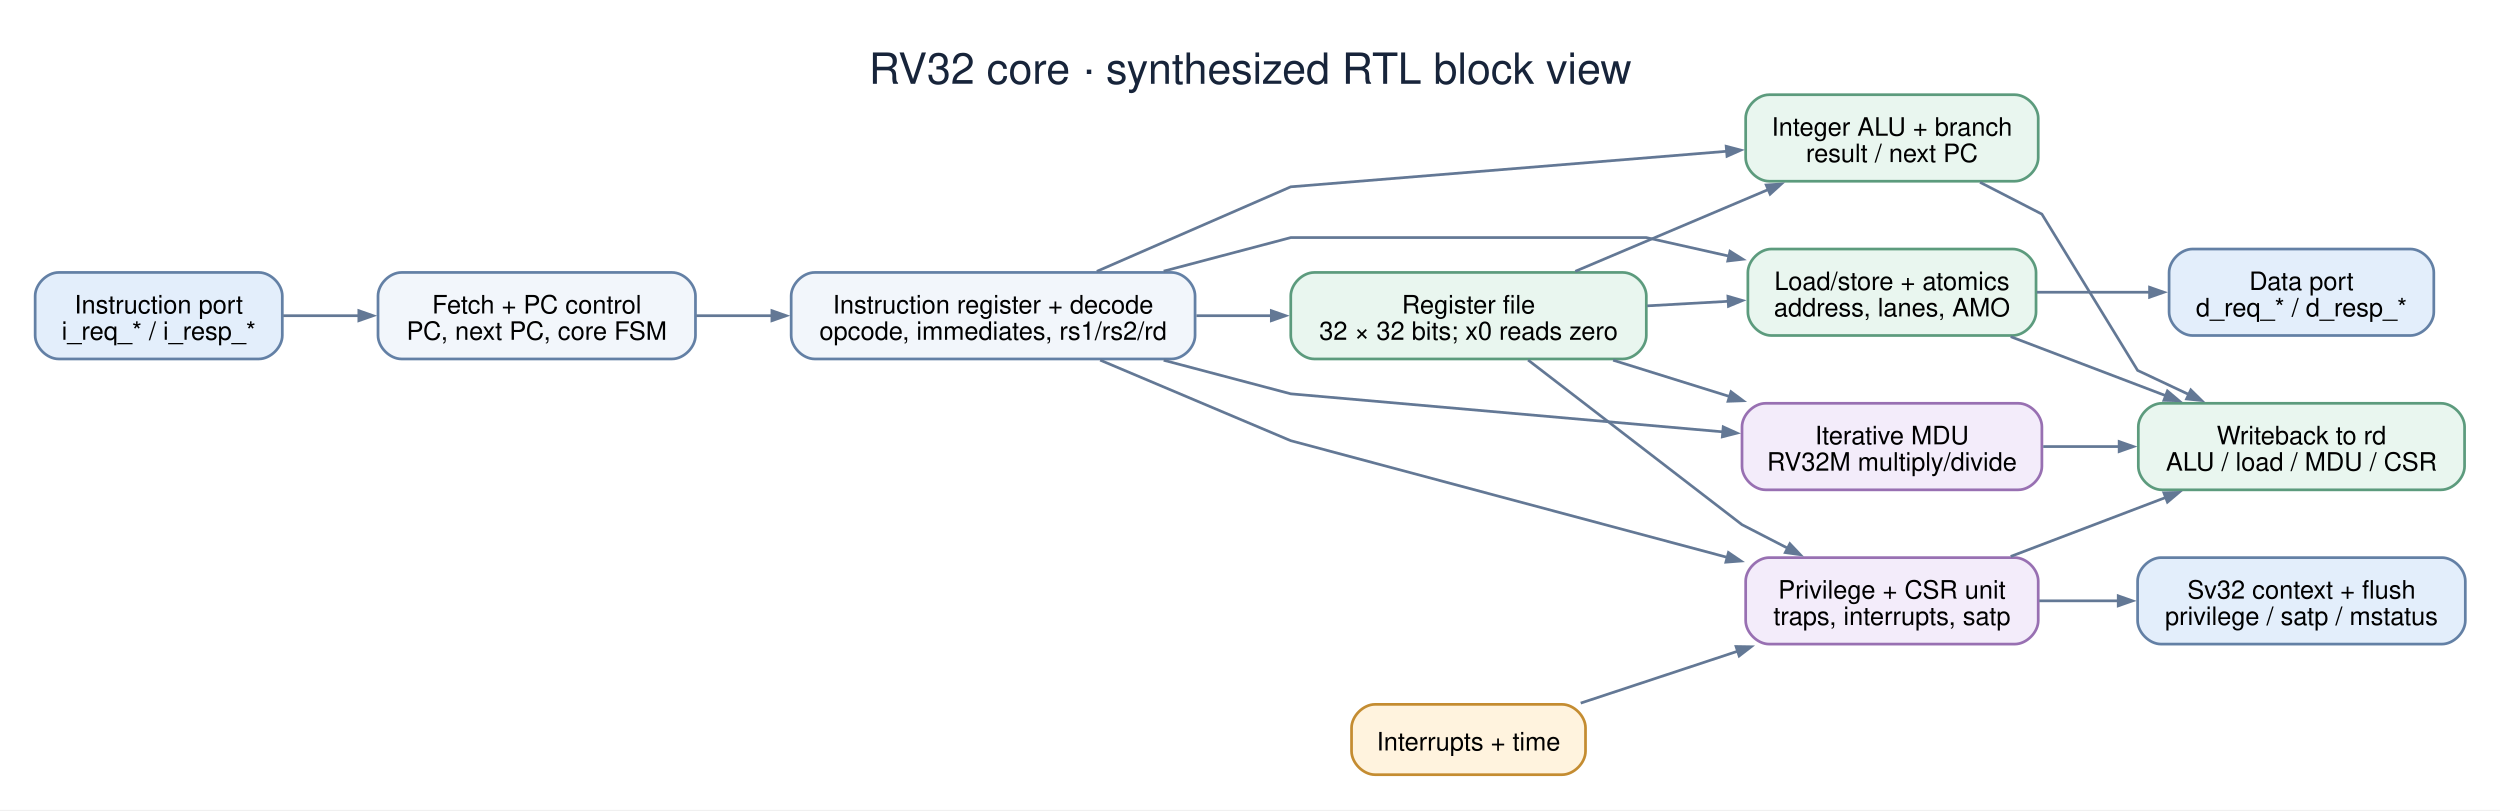
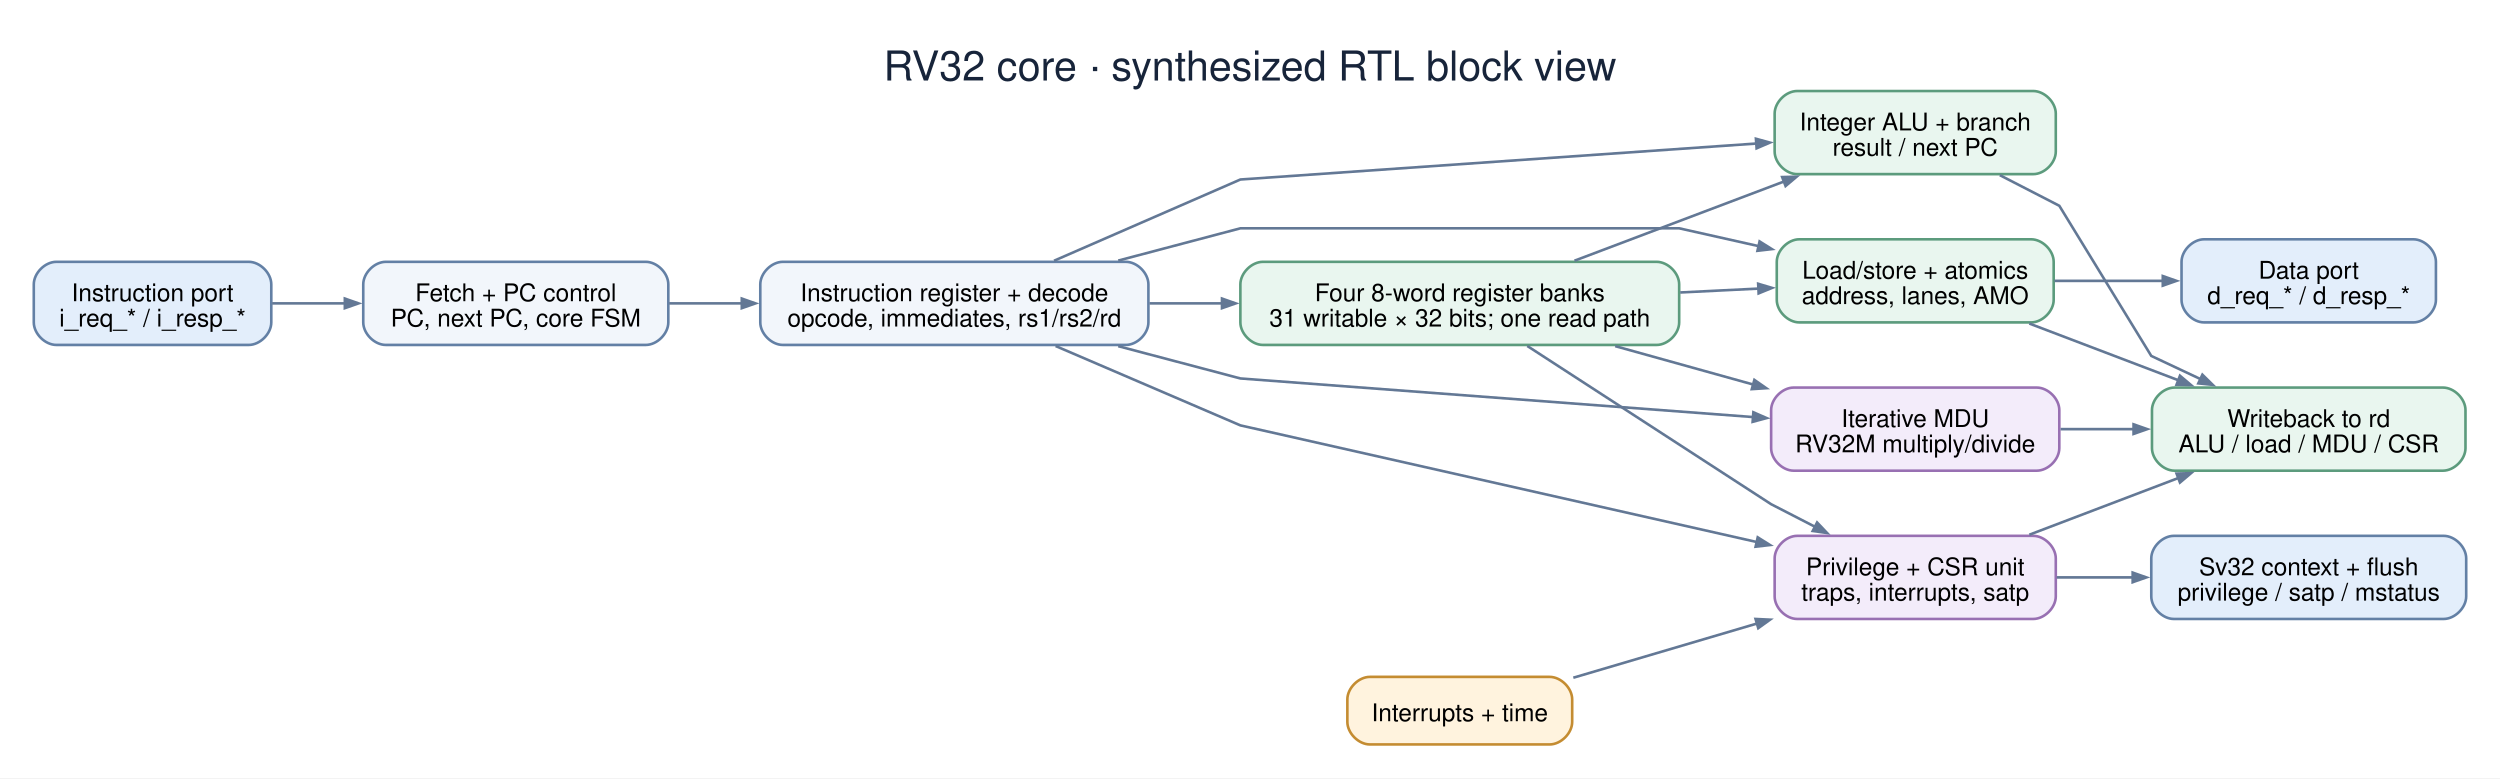
- <svg xmlns="http://www.w3.org/2000/svg" width="1280pt" height="415pt" viewBox="0.00 0.00 1280.00 415.00">
+ <svg xmlns="http://www.w3.org/2000/svg" width="1332pt" height="415pt" viewBox="0.00 0.00 1332.00 415.00">
  <g id="graph0" class="graph" transform="scale(1 1) rotate(0) translate(18 396.64)">
-     <polygon fill="white" stroke="none" points="-18,18 -18,-396.64 1262.24,-396.64 1262.24,18 -18,18" />
-     <text xml:space="preserve" text-anchor="middle" x="622.12" y="-353.74" font-family="Helvetica,sans-Serif" font-size="22.00" fill="#17243a">RV32 core · synthesized RTL block view</text>
+     <polygon fill="white" stroke="none" points="-18,18 -18,-396.64 1313.99,-396.64 1313.99,18 -18,18" />
+     <text xml:space="preserve" text-anchor="middle" x="647.99" y="-353.74" font-family="Helvetica,sans-Serif" font-size="22.00" fill="#17243a">RV32 core · synthesized RTL block view</text>
    <g id="node1" class="node">
      <path fill="#e3eefb" stroke="#6380a5" stroke-width="1.4" d="M114.54,-257.14C114.54,-257.14 12,-257.14 12,-257.14 6,-257.14 0,-251.14 0,-245.14 0,-245.14 0,-224.86 0,-224.86 0,-218.86 6,-212.86 12,-212.86 12,-212.86 114.54,-212.86 114.54,-212.86 120.54,-212.86 126.54,-218.86 126.54,-224.86 126.54,-224.86 126.54,-245.14 126.54,-245.14 126.54,-251.14 120.54,-257.14 114.54,-257.14" />
      <text xml:space="preserve" text-anchor="middle" x="63.27" y="-236.15" font-family="Helvetica,sans-Serif" font-size="13.00">Instruction port</text>
      <text xml:space="preserve" text-anchor="middle" x="63.27" y="-222.65" font-family="Helvetica,sans-Serif" font-size="13.00">i_req_* / i_resp_*</text>
    </g>
    <g id="node2" class="node">
      <path fill="#f2f6fb" stroke="#6380a5" stroke-width="1.4" d="M326.08,-257.14C326.08,-257.14 187.54,-257.14 187.54,-257.14 181.54,-257.14 175.54,-251.14 175.54,-245.14 175.54,-245.14 175.54,-224.86 175.54,-224.86 175.54,-218.86 181.54,-212.86 187.54,-212.86 187.54,-212.86 326.08,-212.86 326.08,-212.86 332.08,-212.86 338.08,-218.86 338.08,-224.86 338.08,-224.86 338.08,-245.14 338.08,-245.14 338.08,-251.14 332.08,-257.14 326.08,-257.14" />
      <text xml:space="preserve" text-anchor="middle" x="256.81" y="-236.15" font-family="Helvetica,sans-Serif" font-size="13.00">Fetch + PC control</text>
      <text xml:space="preserve" text-anchor="middle" x="256.81" y="-222.65" font-family="Helvetica,sans-Serif" font-size="13.00">PC, next PC, core FSM</text>
    </g>
    <g id="edge4" class="edge">
      <path fill="none" stroke="#637895" stroke-width="1.4" d="M126.99,-235C139.49,-235 152.84,-235 166.04,-235" />
      <polygon fill="#637895" stroke="#637895" stroke-width="1.4" points="165.73,-237.56 173.03,-235 165.73,-232.45 165.73,-237.56" />
    </g>
    <g id="node3" class="node">
      <path fill="#f2f6fb" stroke="#6380a5" stroke-width="1.4" d="M581.87,-257.14C581.87,-257.14 399.08,-257.14 399.08,-257.14 393.08,-257.14 387.08,-251.14 387.08,-245.14 387.08,-245.14 387.08,-224.86 387.08,-224.86 387.08,-218.86 393.08,-212.86 399.08,-212.86 399.08,-212.86 581.87,-212.86 581.87,-212.86 587.87,-212.86 593.87,-218.86 593.87,-224.86 593.87,-224.86 593.87,-245.14 593.87,-245.14 593.87,-251.14 587.87,-257.14 581.87,-257.14" />
      <text xml:space="preserve" text-anchor="middle" x="490.47" y="-236.15" font-family="Helvetica,sans-Serif" font-size="13.00">Instruction register + decode</text>
      <text xml:space="preserve" text-anchor="middle" x="490.47" y="-222.65" font-family="Helvetica,sans-Serif" font-size="13.00">opcode, immediates, rs1/rs2/rd</text>
    </g>
    <g id="edge5" class="edge">
      <path fill="none" stroke="#637895" stroke-width="1.4" d="M338.51,-235C351.14,-235 364.38,-235 377.55,-235" />
      <polygon fill="#637895" stroke="#637895" stroke-width="1.4" points="377.23,-237.56 384.53,-235 377.23,-232.45 377.23,-237.56" />
    </g>
    <g id="node4" class="node">
-       <path fill="#e9f6ef" stroke="#5c9b7d" stroke-width="1.4" d="M812.91,-257.14C812.91,-257.14 654.87,-257.14 654.87,-257.14 648.87,-257.14 642.87,-251.14 642.87,-245.14 642.87,-245.14 642.87,-224.86 642.87,-224.86 642.87,-218.86 648.87,-212.86 654.87,-212.86 654.87,-212.86 812.91,-212.86 812.91,-212.86 818.91,-212.86 824.91,-218.86 824.91,-224.86 824.91,-224.86 824.91,-245.14 824.91,-245.14 824.91,-251.14 818.91,-257.14 812.91,-257.14" />
-       <text xml:space="preserve" text-anchor="middle" x="733.89" y="-236.15" font-family="Helvetica,sans-Serif" font-size="13.00">Register file</text>
-       <text xml:space="preserve" text-anchor="middle" x="733.89" y="-222.65" font-family="Helvetica,sans-Serif" font-size="13.00">32 × 32 bits; x0 reads zero</text>
+       <path fill="#e9f6ef" stroke="#5c9b7d" stroke-width="1.4" d="M864.66,-257.14C864.66,-257.14 654.87,-257.14 654.87,-257.14 648.87,-257.14 642.87,-251.14 642.87,-245.14 642.87,-245.14 642.87,-224.86 642.87,-224.86 642.87,-218.86 648.87,-212.86 654.87,-212.86 654.87,-212.86 864.66,-212.86 864.66,-212.86 870.66,-212.86 876.66,-218.86 876.66,-224.86 876.66,-224.86 876.66,-245.14 876.66,-245.14 876.66,-251.14 870.66,-257.14 864.66,-257.14" />
+       <text xml:space="preserve" text-anchor="middle" x="759.76" y="-236.15" font-family="Helvetica,sans-Serif" font-size="13.00">Four 8-word register banks</text>
+       <text xml:space="preserve" text-anchor="middle" x="759.76" y="-222.65" font-family="Helvetica,sans-Serif" font-size="13.00">31 writable × 32 bits; one read path</text>
    </g>
    <g id="edge6" class="edge">
-       <path fill="none" stroke="#637895" stroke-width="1.4" d="M594.56,-235C607.34,-235 620.4,-235 633.14,-235" />
-       <polygon fill="#637895" stroke="#637895" stroke-width="1.4" points="632.93,-237.56 640.23,-235 632.93,-232.45 632.93,-237.56" />
+       <path fill="none" stroke="#637895" stroke-width="1.4" d="M594.43,-235C607.1,-235 620.15,-235 633.1,-235" />
+       <polygon fill="#637895" stroke="#637895" stroke-width="1.4" points="633.08,-237.56 640.38,-235 633.08,-232.45 633.08,-237.56" />
    </g>
    <g id="node5" class="node">
-       <path fill="#e9f6ef" stroke="#5c9b7d" stroke-width="1.4" d="M1013.57,-348.14C1013.57,-348.14 887.78,-348.14 887.78,-348.14 881.78,-348.14 875.78,-342.14 875.78,-336.14 875.78,-336.14 875.78,-315.86 875.78,-315.86 875.78,-309.86 881.78,-303.86 887.78,-303.86 887.78,-303.86 1013.57,-303.86 1013.57,-303.86 1019.57,-303.86 1025.57,-309.86 1025.57,-315.86 1025.57,-315.86 1025.57,-336.14 1025.57,-336.14 1025.57,-342.14 1019.57,-348.14 1013.57,-348.14" />
-       <text xml:space="preserve" text-anchor="middle" x="950.68" y="-327.15" font-family="Helvetica,sans-Serif" font-size="13.00">Integer ALU + branch</text>
-       <text xml:space="preserve" text-anchor="middle" x="950.68" y="-313.65" font-family="Helvetica,sans-Serif" font-size="13.00">result / next PC</text>
+       <path fill="#e9f6ef" stroke="#5c9b7d" stroke-width="1.4" d="M1065.32,-348.14C1065.32,-348.14 939.53,-348.14 939.53,-348.14 933.53,-348.14 927.53,-342.14 927.53,-336.14 927.53,-336.14 927.53,-315.86 927.53,-315.86 927.53,-309.86 933.53,-303.86 939.53,-303.86 939.53,-303.86 1065.32,-303.86 1065.32,-303.86 1071.32,-303.86 1077.32,-309.86 1077.32,-315.86 1077.32,-315.86 1077.32,-336.14 1077.32,-336.14 1077.32,-342.14 1071.32,-348.14 1065.32,-348.14" />
+       <text xml:space="preserve" text-anchor="middle" x="1002.43" y="-327.15" font-family="Helvetica,sans-Serif" font-size="13.00">Integer ALU + branch</text>
+       <text xml:space="preserve" text-anchor="middle" x="1002.43" y="-313.65" font-family="Helvetica,sans-Serif" font-size="13.00">result / next PC</text>
    </g>
    <g id="edge11" class="edge">
-       <path fill="none" stroke="#637895" stroke-width="1.4" d="M543.58,-257.71C587.37,-276.8 642.87,-301 642.87,-301 642.87,-301 775.35,-311.8 866.2,-319.2" />
-       <polygon fill="#637895" stroke="#637895" stroke-width="1.4" points="865.81,-321.73 873.3,-319.78 866.23,-316.64 865.81,-321.73" />
+       <path fill="none" stroke="#637895" stroke-width="1.4" d="M543.58,-257.71C587.37,-276.8 642.87,-301 642.87,-301 642.87,-301 812.1,-312.8 918.04,-320.19" />
+       <polygon fill="#637895" stroke="#637895" stroke-width="1.4" points="917.56,-322.71 925.02,-320.67 917.92,-317.62 917.56,-322.71" />
    </g>
    <g id="node6" class="node">
-       <path fill="#e9f6ef" stroke="#5c9b7d" stroke-width="1.4" d="M1012.45,-269.14C1012.45,-269.14 888.91,-269.14 888.91,-269.14 882.91,-269.14 876.91,-263.14 876.91,-257.14 876.91,-257.14 876.91,-236.86 876.91,-236.86 876.91,-230.86 882.91,-224.86 888.91,-224.86 888.91,-224.86 1012.45,-224.86 1012.45,-224.86 1018.45,-224.86 1024.45,-230.86 1024.45,-236.86 1024.45,-236.86 1024.45,-257.14 1024.45,-257.14 1024.45,-263.14 1018.45,-269.14 1012.45,-269.14" />
-       <text xml:space="preserve" text-anchor="middle" x="950.68" y="-248.15" font-family="Helvetica,sans-Serif" font-size="13.00">Load/store + atomics</text>
-       <text xml:space="preserve" text-anchor="middle" x="950.68" y="-234.65" font-family="Helvetica,sans-Serif" font-size="13.00">address, lanes, AMO</text>
+       <path fill="#e9f6ef" stroke="#5c9b7d" stroke-width="1.4" d="M1064.2,-269.14C1064.2,-269.14 940.66,-269.14 940.66,-269.14 934.66,-269.14 928.66,-263.14 928.66,-257.14 928.66,-257.14 928.66,-236.86 928.66,-236.86 928.66,-230.86 934.66,-224.86 940.66,-224.86 940.66,-224.86 1064.2,-224.86 1064.2,-224.86 1070.2,-224.86 1076.2,-230.86 1076.2,-236.86 1076.2,-236.86 1076.2,-257.14 1076.2,-257.14 1076.2,-263.14 1070.2,-269.14 1064.2,-269.14" />
+       <text xml:space="preserve" text-anchor="middle" x="1002.43" y="-248.15" font-family="Helvetica,sans-Serif" font-size="13.00">Load/store + atomics</text>
+       <text xml:space="preserve" text-anchor="middle" x="1002.43" y="-234.65" font-family="Helvetica,sans-Serif" font-size="13.00">address, lanes, AMO</text>
    </g>
    <g id="edge12" class="edge">
-       <path fill="none" stroke="#637895" stroke-width="1.4" d="M577.79,-257.8C611.79,-266.79 642.87,-275 642.87,-275 642.87,-275 824.91,-275 824.91,-275 824.91,-275 844.02,-270.71 867.29,-265.49" />
-       <polygon fill="#637895" stroke="#637895" stroke-width="1.4" points="867.75,-268.01 874.31,-263.91 866.63,-263.02 867.75,-268.01" />
+       <path fill="none" stroke="#637895" stroke-width="1.4" d="M577.79,-257.8C611.79,-266.79 642.87,-275 642.87,-275 642.87,-275 876.66,-275 876.66,-275 876.66,-275 895.77,-270.71 919.04,-265.49" />
+       <polygon fill="#637895" stroke="#637895" stroke-width="1.4" points="919.5,-268.01 926.06,-263.91 918.38,-263.02 919.5,-268.01" />
    </g>
    <g id="node7" class="node">
-       <path fill="#f3ecfa" stroke="#9870b2" stroke-width="1.4" d="M1015.45,-190.14C1015.45,-190.14 885.91,-190.14 885.91,-190.14 879.91,-190.14 873.91,-184.14 873.91,-178.14 873.91,-178.14 873.91,-157.86 873.91,-157.86 873.91,-151.86 879.91,-145.86 885.91,-145.86 885.91,-145.86 1015.45,-145.86 1015.45,-145.86 1021.45,-145.86 1027.45,-151.86 1027.45,-157.86 1027.45,-157.86 1027.45,-178.14 1027.45,-178.14 1027.45,-184.14 1021.45,-190.14 1015.45,-190.14" />
-       <text xml:space="preserve" text-anchor="middle" x="950.68" y="-169.15" font-family="Helvetica,sans-Serif" font-size="13.00">Iterative MDU</text>
-       <text xml:space="preserve" text-anchor="middle" x="950.68" y="-155.65" font-family="Helvetica,sans-Serif" font-size="13.00">RV32M multiply/divide</text>
+       <path fill="#f3ecfa" stroke="#9870b2" stroke-width="1.4" d="M1067.2,-190.14C1067.2,-190.14 937.66,-190.14 937.66,-190.14 931.66,-190.14 925.66,-184.14 925.66,-178.14 925.66,-178.14 925.66,-157.86 925.66,-157.86 925.66,-151.86 931.66,-145.86 937.66,-145.86 937.66,-145.86 1067.2,-145.86 1067.2,-145.86 1073.2,-145.86 1079.2,-151.86 1079.2,-157.86 1079.2,-157.86 1079.2,-178.14 1079.2,-178.14 1079.2,-184.14 1073.2,-190.14 1067.2,-190.14" />
+       <text xml:space="preserve" text-anchor="middle" x="1002.43" y="-169.15" font-family="Helvetica,sans-Serif" font-size="13.00">Iterative MDU</text>
+       <text xml:space="preserve" text-anchor="middle" x="1002.43" y="-155.65" font-family="Helvetica,sans-Serif" font-size="13.00">RV32M multiply/divide</text>
    </g>
    <g id="edge13" class="edge">
-       <path fill="none" stroke="#637895" stroke-width="1.4" d="M577.79,-212.2C611.79,-203.21 642.87,-195 642.87,-195 642.87,-195 773.46,-183.51 864.24,-175.52" />
-       <polygon fill="#637895" stroke="#637895" stroke-width="1.4" points="864.29,-178.08 871.33,-174.89 863.84,-172.99 864.29,-178.08" />
+       <path fill="none" stroke="#637895" stroke-width="1.4" d="M577.79,-212.2C611.79,-203.21 642.87,-195 642.87,-195 642.87,-195 810.24,-182.4 916.28,-174.41" />
+       <polygon fill="#637895" stroke="#637895" stroke-width="1.4" points="916.19,-176.98 923.28,-173.89 915.8,-171.89 916.19,-176.98" />
    </g>
    <g id="node8" class="node">
-       <path fill="#f3ecfa" stroke="#9870b2" stroke-width="1.4" d="M1013.57,-111.14C1013.57,-111.14 887.78,-111.14 887.78,-111.14 881.78,-111.14 875.78,-105.14 875.78,-99.14 875.78,-99.14 875.78,-78.86 875.78,-78.86 875.78,-72.86 881.78,-66.86 887.78,-66.86 887.78,-66.86 1013.57,-66.86 1013.57,-66.86 1019.57,-66.86 1025.57,-72.86 1025.57,-78.86 1025.57,-78.86 1025.57,-99.14 1025.57,-99.14 1025.57,-105.14 1019.57,-111.14 1013.57,-111.14" />
-       <text xml:space="preserve" text-anchor="middle" x="950.68" y="-90.15" font-family="Helvetica,sans-Serif" font-size="13.00">Privilege + CSR unit</text>
-       <text xml:space="preserve" text-anchor="middle" x="950.68" y="-76.65" font-family="Helvetica,sans-Serif" font-size="13.00">traps, interrupts, satp</text>
+       <path fill="#f3ecfa" stroke="#9870b2" stroke-width="1.4" d="M1065.32,-111.14C1065.32,-111.14 939.53,-111.14 939.53,-111.14 933.53,-111.14 927.53,-105.14 927.53,-99.14 927.53,-99.14 927.53,-78.86 927.53,-78.86 927.53,-72.86 933.53,-66.86 939.53,-66.86 939.53,-66.86 1065.32,-66.86 1065.32,-66.86 1071.32,-66.86 1077.32,-72.86 1077.32,-78.86 1077.32,-78.86 1077.32,-99.14 1077.32,-99.14 1077.32,-105.14 1071.32,-111.14 1065.32,-111.14" />
+       <text xml:space="preserve" text-anchor="middle" x="1002.43" y="-90.15" font-family="Helvetica,sans-Serif" font-size="13.00">Privilege + CSR unit</text>
+       <text xml:space="preserve" text-anchor="middle" x="1002.43" y="-76.65" font-family="Helvetica,sans-Serif" font-size="13.00">traps, interrupts, satp</text>
    </g>
    <g id="edge14" class="edge">
-       <path fill="none" stroke="#637895" stroke-width="1.4" d="M545.28,-212.26C588.79,-193.86 642.87,-171 642.87,-171 642.87,-171 775.62,-135.52 866.48,-111.24" />
-       <polygon fill="#637895" stroke="#637895" stroke-width="1.4" points="866.97,-113.75 873.36,-109.4 865.65,-108.81 866.97,-113.75" />
+       <path fill="none" stroke="#637895" stroke-width="1.4" d="M544.43,-212.27C588.08,-193.52 642.87,-170 642.87,-170 642.87,-170 812.1,-131.77 918.04,-107.84" />
+       <polygon fill="#637895" stroke="#637895" stroke-width="1.4" points="918.51,-110.35 925.07,-106.25 917.39,-105.37 918.51,-110.35" />
    </g>
    <g id="edge7" class="edge">
-       <path fill="none" stroke="#637895" stroke-width="1.4" d="M788.54,-257.73C818.52,-270.43 856.04,-286.33 887.32,-299.58" />
-       <polygon fill="#637895" stroke="#637895" stroke-width="1.4" points="886.3,-301.92 894.02,-302.42 888.3,-297.22 886.3,-301.92" />
+       <path fill="none" stroke="#637895" stroke-width="1.4" d="M820.87,-257.73C854.76,-270.54 897.23,-286.6 932.46,-299.92" />
+       <polygon fill="#637895" stroke="#637895" stroke-width="1.4" points="931.54,-302.3 939.27,-302.5 933.35,-297.52 931.54,-302.3" />
    </g>
    <g id="edge8" class="edge">
-       <path fill="none" stroke="#637895" stroke-width="1.4" d="M825.36,-240.05C839.14,-240.82 853.31,-241.62 866.92,-242.38" />
-       <polygon fill="#637895" stroke="#637895" stroke-width="1.4" points="866.7,-244.92 874.13,-242.78 866.98,-239.82 866.7,-244.92" />
+       <path fill="none" stroke="#637895" stroke-width="1.4" d="M877.22,-240.81C891.36,-241.51 905.56,-242.22 919.06,-242.89" />
+       <polygon fill="#637895" stroke="#637895" stroke-width="1.4" points="918.75,-245.44 926.16,-243.25 919,-240.33 918.75,-245.44" />
    </g>
    <g id="edge9" class="edge">
-       <path fill="none" stroke="#637895" stroke-width="1.4" d="M807.91,-212.22C827.1,-206.24 847.93,-199.74 867.57,-193.61" />
-       <polygon fill="#637895" stroke="#637895" stroke-width="1.4" points="868.27,-196.07 874.48,-191.46 866.75,-191.19 868.27,-196.07" />
+       <path fill="none" stroke="#637895" stroke-width="1.4" d="M842.58,-212.22C866.26,-205.63 892.17,-198.42 916.06,-191.77" />
+       <polygon fill="#637895" stroke="#637895" stroke-width="1.4" points="916.73,-194.23 923.07,-189.81 915.36,-189.31 916.73,-194.23" />
    </g>
    <g id="edge10" class="edge">
-       <path fill="none" stroke="#637895" stroke-width="1.4" d="M764.37,-212.31C805.18,-180.9 873.91,-128 873.91,-128 873.91,-128 884.41,-122.6 897.59,-115.81" />
-       <polygon fill="#637895" stroke="#637895" stroke-width="1.4" points="898.4,-118.27 903.72,-112.66 896.06,-113.73 898.4,-118.27" />
+       <path fill="none" stroke="#637895" stroke-width="1.4" d="M795.73,-212.31C844.14,-180.9 925.66,-128 925.66,-128 925.66,-128 936.16,-122.6 949.34,-115.81" />
+       <polygon fill="#637895" stroke="#637895" stroke-width="1.4" points="950.15,-118.27 955.47,-112.66 947.81,-113.73 950.15,-118.27" />
    </g>
    <g id="node9" class="node">
-       <path fill="#e9f6ef" stroke="#5c9b7d" stroke-width="1.4" d="M1231.86,-190.14C1231.86,-190.14 1088.82,-190.14 1088.82,-190.14 1082.82,-190.14 1076.82,-184.14 1076.82,-178.14 1076.82,-178.14 1076.82,-157.86 1076.82,-157.86 1076.82,-151.86 1082.82,-145.86 1088.82,-145.86 1088.82,-145.86 1231.86,-145.86 1231.86,-145.86 1237.86,-145.86 1243.86,-151.86 1243.86,-157.86 1243.86,-157.86 1243.86,-178.14 1243.86,-178.14 1243.86,-184.14 1237.86,-190.14 1231.86,-190.14" />
-       <text xml:space="preserve" text-anchor="middle" x="1160.34" y="-169.15" font-family="Helvetica,sans-Serif" font-size="13.00">Writeback to rd</text>
-       <text xml:space="preserve" text-anchor="middle" x="1160.34" y="-155.65" font-family="Helvetica,sans-Serif" font-size="13.00">ALU / load / MDU / CSR</text>
+       <path fill="#e9f6ef" stroke="#5c9b7d" stroke-width="1.4" d="M1283.61,-190.14C1283.61,-190.14 1140.57,-190.14 1140.57,-190.14 1134.57,-190.14 1128.57,-184.14 1128.57,-178.14 1128.57,-178.14 1128.57,-157.86 1128.57,-157.86 1128.57,-151.86 1134.57,-145.86 1140.57,-145.86 1140.57,-145.86 1283.61,-145.86 1283.61,-145.86 1289.61,-145.86 1295.61,-151.86 1295.61,-157.86 1295.61,-157.86 1295.61,-178.14 1295.61,-178.14 1295.61,-184.14 1289.61,-190.14 1283.61,-190.14" />
+       <text xml:space="preserve" text-anchor="middle" x="1212.09" y="-169.15" font-family="Helvetica,sans-Serif" font-size="13.00">Writeback to rd</text>
+       <text xml:space="preserve" text-anchor="middle" x="1212.09" y="-155.65" font-family="Helvetica,sans-Serif" font-size="13.00">ALU / load / MDU / CSR</text>
    </g>
    <g id="edge15" class="edge">
-       <path fill="none" stroke="#637895" stroke-width="1.4" d="M995.76,-303.31C1012.42,-294.73 1027.45,-287 1027.45,-287 1027.45,-287 1076.45,-207 1076.45,-207 1076.45,-207 1088.15,-201.49 1102.76,-194.62" />
-       <polygon fill="#637895" stroke="#637895" stroke-width="1.4" points="1103.69,-197.01 1109.21,-191.59 1101.51,-192.38 1103.69,-197.01" />
+       <path fill="none" stroke="#637895" stroke-width="1.4" d="M1047.51,-303.31C1064.17,-294.73 1079.2,-287 1079.2,-287 1079.2,-287 1128.2,-207 1128.2,-207 1128.2,-207 1139.9,-201.49 1154.51,-194.62" />
+       <polygon fill="#637895" stroke="#637895" stroke-width="1.4" points="1155.44,-197.01 1160.96,-191.59 1153.26,-192.38 1155.44,-197.01" />
    </g>
    <g id="edge16" class="edge">
-       <path fill="none" stroke="#637895" stroke-width="1.4" d="M1011.47,-224.26C1036.33,-214.8 1065.34,-203.76 1091.04,-193.98" />
-       <polygon fill="#637895" stroke="#637895" stroke-width="1.4" points="1091.73,-196.46 1097.64,-191.47 1089.91,-191.68 1091.73,-196.46" />
+       <path fill="none" stroke="#637895" stroke-width="1.4" d="M1063.22,-224.26C1088.08,-214.8 1117.09,-203.76 1142.79,-193.98" />
+       <polygon fill="#637895" stroke="#637895" stroke-width="1.4" points="1143.48,-196.46 1149.39,-191.47 1141.66,-191.68 1143.48,-196.46" />
    </g>
    <g id="node10" class="node">
-       <path fill="#e3eefb" stroke="#6380a5" stroke-width="1.4" d="M1216.11,-269.14C1216.11,-269.14 1104.57,-269.14 1104.57,-269.14 1098.57,-269.14 1092.57,-263.14 1092.57,-257.14 1092.57,-257.14 1092.57,-236.86 1092.57,-236.86 1092.57,-230.86 1098.57,-224.86 1104.57,-224.86 1104.57,-224.86 1216.11,-224.86 1216.11,-224.86 1222.11,-224.86 1228.11,-230.86 1228.11,-236.86 1228.11,-236.86 1228.11,-257.14 1228.11,-257.14 1228.11,-263.14 1222.11,-269.14 1216.11,-269.14" />
-       <text xml:space="preserve" text-anchor="middle" x="1160.34" y="-248.15" font-family="Helvetica,sans-Serif" font-size="13.00">Data port</text>
-       <text xml:space="preserve" text-anchor="middle" x="1160.34" y="-234.65" font-family="Helvetica,sans-Serif" font-size="13.00">d_req_* / d_resp_*</text>
+       <path fill="#e3eefb" stroke="#6380a5" stroke-width="1.4" d="M1267.86,-269.14C1267.86,-269.14 1156.32,-269.14 1156.32,-269.14 1150.32,-269.14 1144.32,-263.14 1144.32,-257.14 1144.32,-257.14 1144.32,-236.86 1144.32,-236.86 1144.32,-230.86 1150.32,-224.86 1156.32,-224.86 1156.32,-224.86 1267.86,-224.86 1267.86,-224.86 1273.86,-224.86 1279.86,-230.86 1279.86,-236.86 1279.86,-236.86 1279.86,-257.14 1279.86,-257.14 1279.86,-263.14 1273.86,-269.14 1267.86,-269.14" />
+       <text xml:space="preserve" text-anchor="middle" x="1212.09" y="-248.15" font-family="Helvetica,sans-Serif" font-size="13.00">Data port</text>
+       <text xml:space="preserve" text-anchor="middle" x="1212.09" y="-234.65" font-family="Helvetica,sans-Serif" font-size="13.00">d_req_* / d_resp_*</text>
    </g>
    <g id="edge19" class="edge">
-       <path fill="none" stroke="#637895" stroke-width="1.4" d="M1024.89,-247C1043.66,-247 1063.89,-247 1082.82,-247" />
-       <polygon fill="#637895" stroke="#637895" stroke-width="1.4" points="1082.58,-249.56 1089.88,-247 1082.58,-244.45 1082.58,-249.56" />
+       <path fill="none" stroke="#637895" stroke-width="1.4" d="M1076.64,-247C1095.41,-247 1115.64,-247 1134.57,-247" />
+       <polygon fill="#637895" stroke="#637895" stroke-width="1.4" points="1134.33,-249.56 1141.63,-247 1134.33,-244.45 1134.33,-249.56" />
    </g>
    <g id="edge17" class="edge">
-       <path fill="none" stroke="#637895" stroke-width="1.4" d="M1028.12,-168C1040.78,-168 1054.02,-168 1067.02,-168" />
-       <polygon fill="#637895" stroke="#637895" stroke-width="1.4" points="1067.01,-170.56 1074.31,-168 1067.01,-165.45 1067.01,-170.56" />
+       <path fill="none" stroke="#637895" stroke-width="1.4" d="M1079.87,-168C1092.53,-168 1105.77,-168 1118.77,-168" />
+       <polygon fill="#637895" stroke="#637895" stroke-width="1.4" points="1118.76,-170.56 1126.06,-168 1118.76,-165.45 1118.76,-170.56" />
    </g>
    <g id="edge18" class="edge">
-       <path fill="none" stroke="#637895" stroke-width="1.4" d="M1011.47,-111.74C1036.33,-121.2 1065.34,-132.24 1091.04,-142.02" />
-       <polygon fill="#637895" stroke="#637895" stroke-width="1.4" points="1089.91,-144.32 1097.64,-144.53 1091.73,-139.54 1089.91,-144.32" />
+       <path fill="none" stroke="#637895" stroke-width="1.4" d="M1063.22,-111.74C1088.08,-121.2 1117.09,-132.24 1142.79,-142.02" />
+       <polygon fill="#637895" stroke="#637895" stroke-width="1.4" points="1141.66,-144.32 1149.39,-144.53 1143.48,-139.54 1141.66,-144.32" />
    </g>
    <g id="node11" class="node">
-       <path fill="#e3eefb" stroke="#6380a5" stroke-width="1.4" d="M1232.24,-111.14C1232.24,-111.14 1088.45,-111.14 1088.45,-111.14 1082.45,-111.14 1076.45,-105.14 1076.45,-99.14 1076.45,-99.14 1076.45,-78.86 1076.45,-78.86 1076.45,-72.86 1082.45,-66.86 1088.45,-66.86 1088.45,-66.86 1232.24,-66.86 1232.24,-66.86 1238.24,-66.86 1244.24,-72.86 1244.24,-78.86 1244.24,-78.86 1244.24,-99.14 1244.24,-99.14 1244.24,-105.14 1238.24,-111.14 1232.24,-111.14" />
-       <text xml:space="preserve" text-anchor="middle" x="1160.34" y="-90.15" font-family="Helvetica,sans-Serif" font-size="13.00">Sv32 context + flush</text>
-       <text xml:space="preserve" text-anchor="middle" x="1160.34" y="-76.65" font-family="Helvetica,sans-Serif" font-size="13.00">privilege / satp / mstatus</text>
+       <path fill="#e3eefb" stroke="#6380a5" stroke-width="1.4" d="M1283.99,-111.14C1283.99,-111.14 1140.2,-111.14 1140.2,-111.14 1134.2,-111.14 1128.2,-105.14 1128.2,-99.14 1128.2,-99.14 1128.2,-78.86 1128.2,-78.86 1128.2,-72.86 1134.2,-66.86 1140.2,-66.86 1140.2,-66.86 1283.99,-66.86 1283.99,-66.86 1289.99,-66.86 1295.99,-72.86 1295.99,-78.86 1295.99,-78.86 1295.99,-99.14 1295.99,-99.14 1295.99,-105.14 1289.99,-111.14 1283.99,-111.14" />
+       <text xml:space="preserve" text-anchor="middle" x="1212.09" y="-90.15" font-family="Helvetica,sans-Serif" font-size="13.00">Sv32 context + flush</text>
+       <text xml:space="preserve" text-anchor="middle" x="1212.09" y="-76.65" font-family="Helvetica,sans-Serif" font-size="13.00">privilege / satp / mstatus</text>
    </g>
    <g id="edge20" class="edge">
-       <path fill="none" stroke="#637895" stroke-width="1.4" d="M1026.07,-89C1039.21,-89 1053.04,-89 1066.61,-89" />
-       <polygon fill="#637895" stroke="#637895" stroke-width="1.4" points="1066.54,-91.56 1073.84,-89 1066.54,-86.45 1066.54,-91.56" />
+       <path fill="none" stroke="#637895" stroke-width="1.4" d="M1077.82,-89C1090.96,-89 1104.79,-89 1118.36,-89" />
+       <polygon fill="#637895" stroke="#637895" stroke-width="1.4" points="1118.29,-91.56 1125.59,-89 1118.29,-86.45 1118.29,-91.56" />
    </g>
    <g id="node12" class="node">
-       <path fill="#fff3de" stroke="#c48c31" stroke-width="1.4" d="M781.78,-36C781.78,-36 685.99,-36 685.99,-36 679.99,-36 673.99,-30 673.99,-24 673.99,-24 673.99,-12 673.99,-12 673.99,-6 679.99,0 685.99,0 685.99,0 781.78,0 781.78,0 787.78,0 793.78,-6 793.78,-12 793.78,-12 793.78,-24 793.78,-24 793.78,-30 787.78,-36 781.78,-36" />
-       <text xml:space="preserve" text-anchor="middle" x="733.89" y="-12.4" font-family="Helvetica,sans-Serif" font-size="13.00">Interrupts + time</text>
+       <path fill="#fff3de" stroke="#c48c31" stroke-width="1.4" d="M807.66,-36C807.66,-36 711.87,-36 711.87,-36 705.87,-36 699.87,-30 699.87,-24 699.87,-24 699.87,-12 699.87,-12 699.87,-6 705.87,0 711.87,0 711.87,0 807.66,0 807.66,0 813.66,0 819.66,-6 819.66,-12 819.66,-12 819.66,-24 819.66,-24 819.66,-30 813.66,-36 807.66,-36" />
+       <text xml:space="preserve" text-anchor="middle" x="759.76" y="-12.4" font-family="Helvetica,sans-Serif" font-size="13.00">Interrupts + time</text>
    </g>
    <g id="edge21" class="edge">
-       <path fill="none" stroke="#637895" stroke-width="1.4" d="M791.32,-36.65C815.89,-44.78 845.09,-54.43 871.68,-63.22" />
-       <polygon fill="#637895" stroke="#637895" stroke-width="1.4" points="870.85,-65.63 878.58,-65.5 872.45,-60.78 870.85,-65.63" />
+       <path fill="none" stroke="#637895" stroke-width="1.4" d="M820.26,-35.55C849.77,-44.26 885.92,-54.92 918.14,-64.43" />
+       <polygon fill="#637895" stroke="#637895" stroke-width="1.4" points="917.36,-66.86 925.08,-66.48 918.8,-61.96 917.36,-66.86" />
    </g>
  </g>
</svg>
